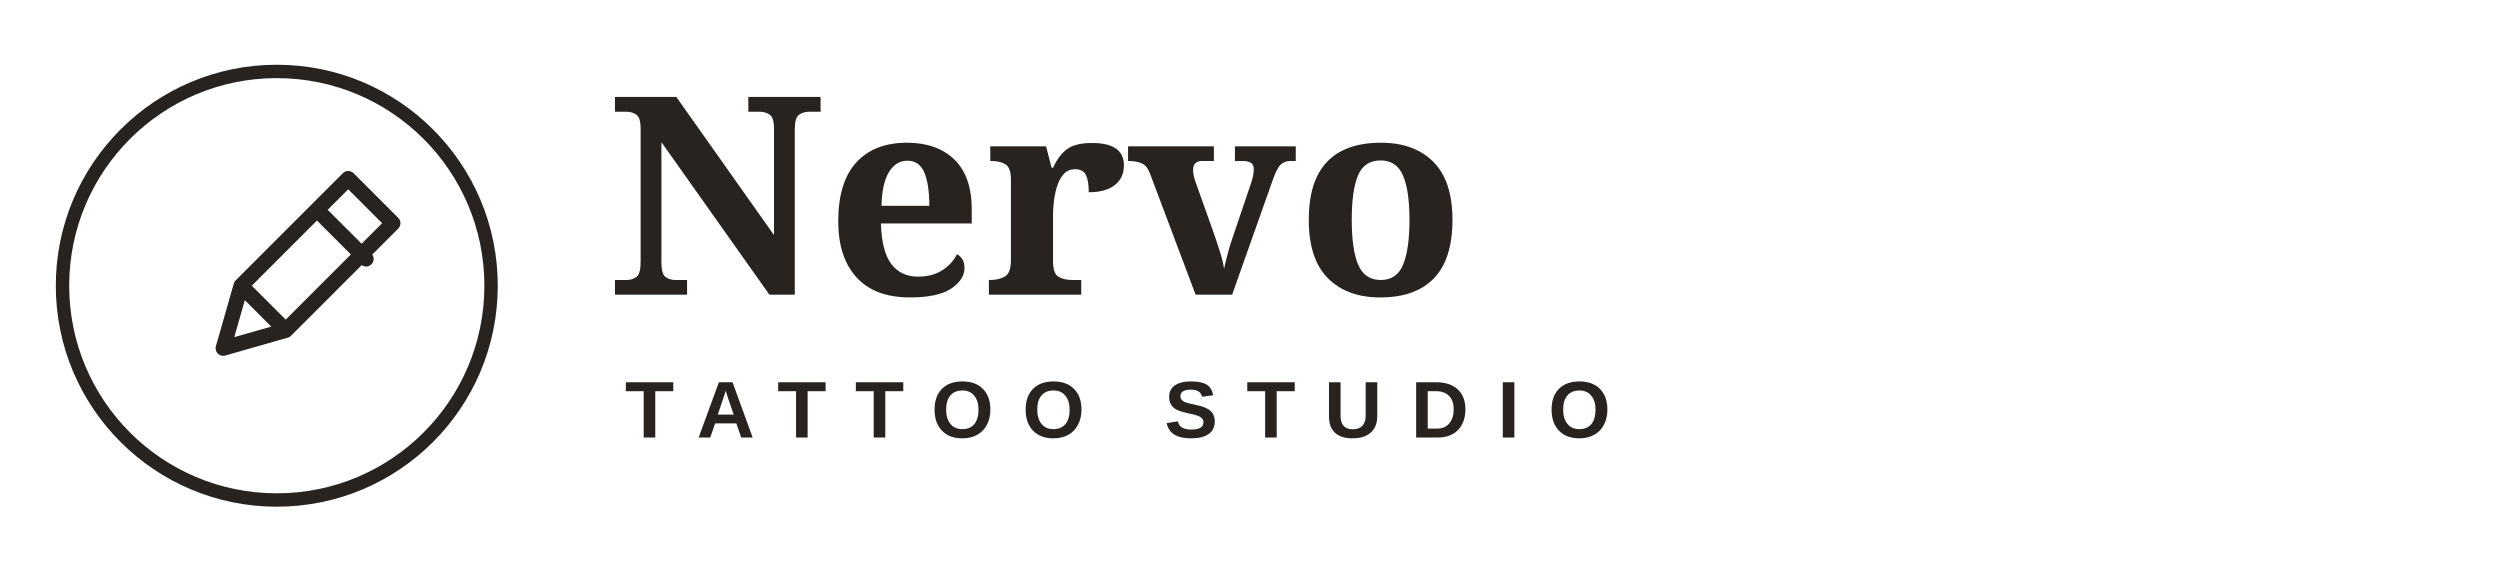
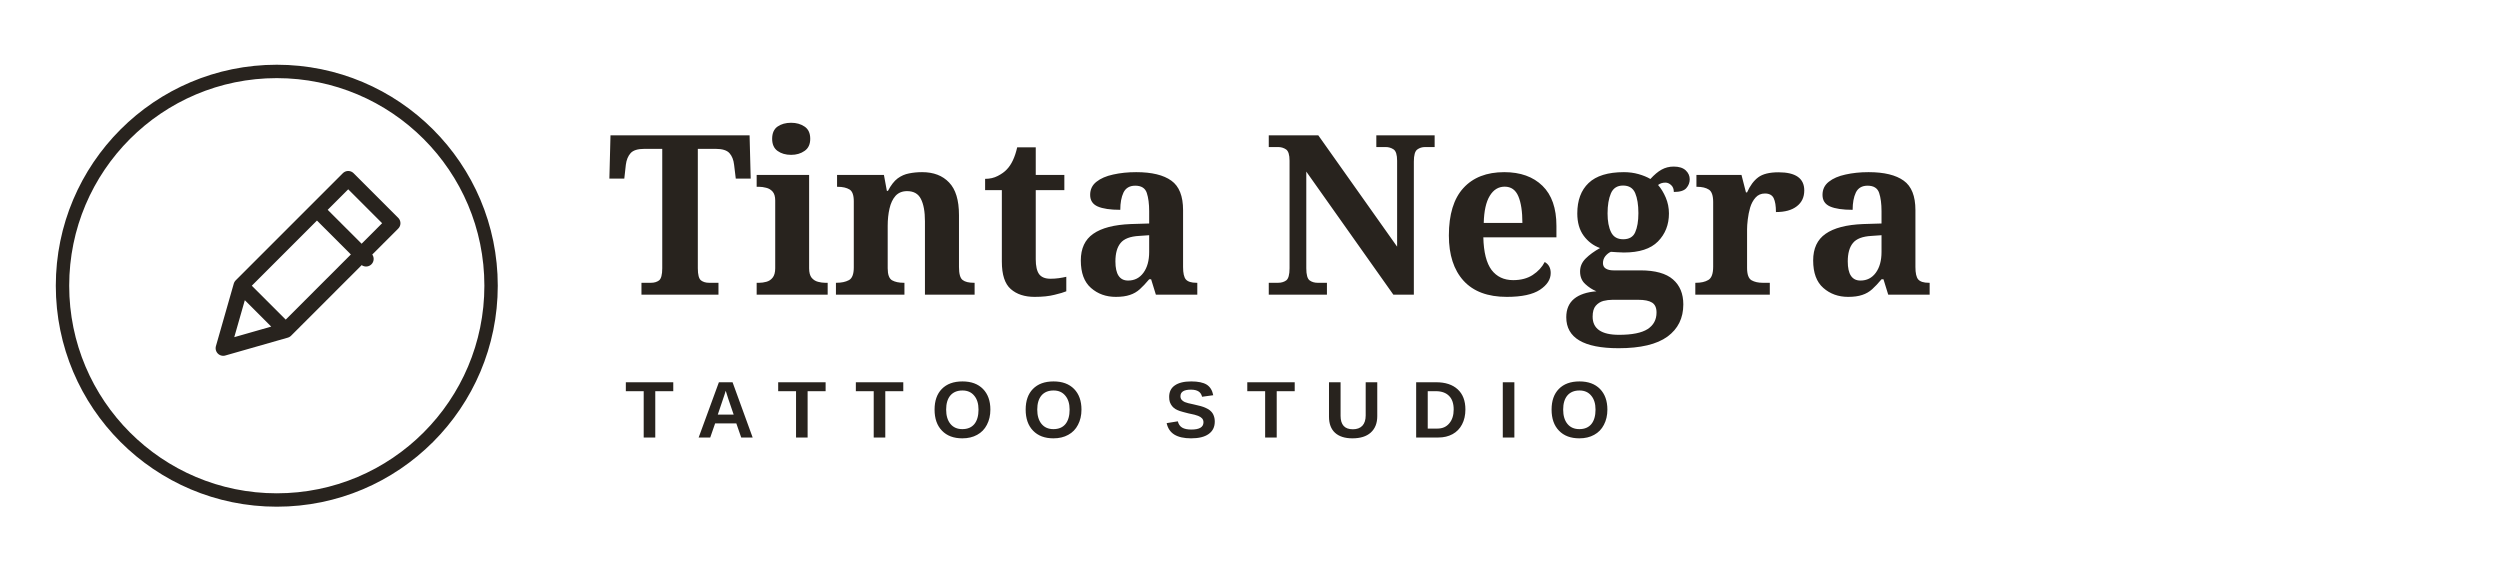
<svg xmlns="http://www.w3.org/2000/svg" viewBox="0 0 280 64" role="img" aria-labelledby="titulo descricao">
  <circle cx="31" cy="32" r="24" fill="none" stroke="#28231e" stroke-width="1.5" />
  <path d="m25 39 2-7 12-12 5 5-12 12-7 2Zm11-15 5 5m-14 3 5 5" fill="none" stroke="#28231e" stroke-linecap="round" stroke-linejoin="round" stroke-width="1.7" />
-   <text x="68" y="33" fill="#28231e" font-family="Cormorant Garamond, Georgia, serif" font-size="31" font-weight="600">Nervo</text>
+   <text x="68" y="33" fill="#28231e" font-family="Cormorant Garamond, Georgia, serif" font-size="25" font-weight="600">Tinta Negra</text>
  <text x="70" y="49" fill="#28231e" font-family="DM Sans, Arial, sans-serif" font-size="9" font-weight="700" letter-spacing="3.2">TATTOO STUDIO</text>
</svg>
